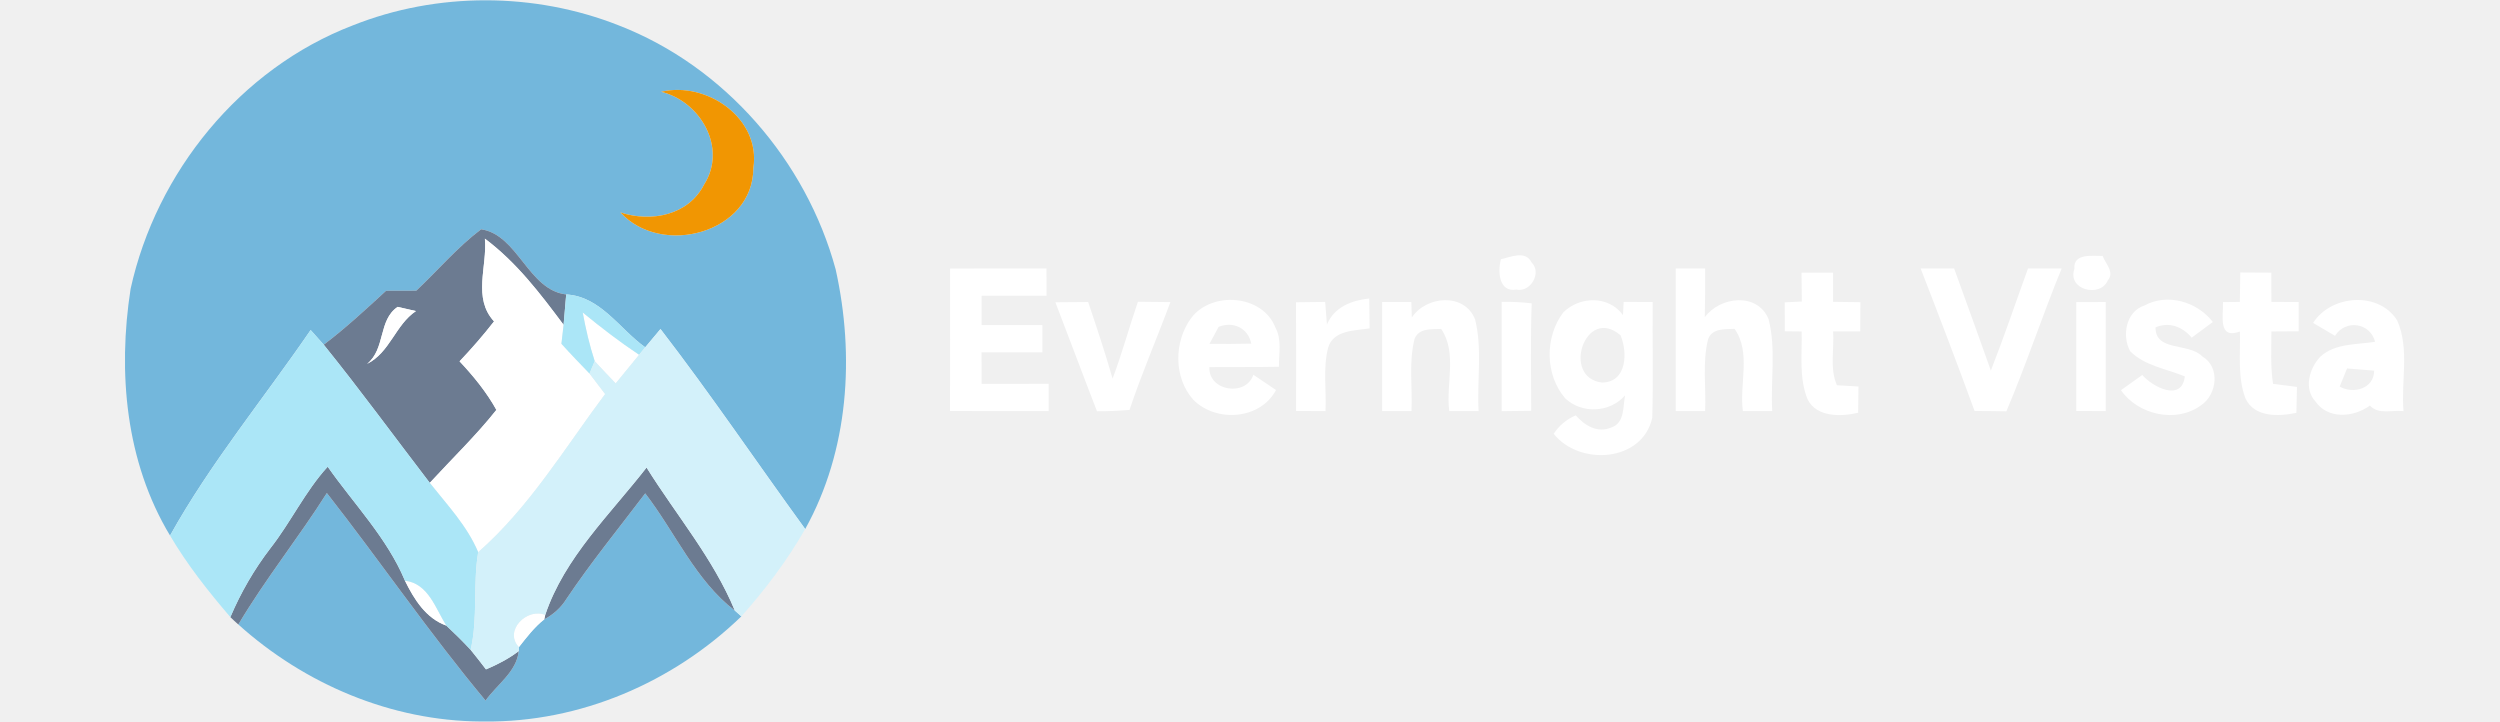
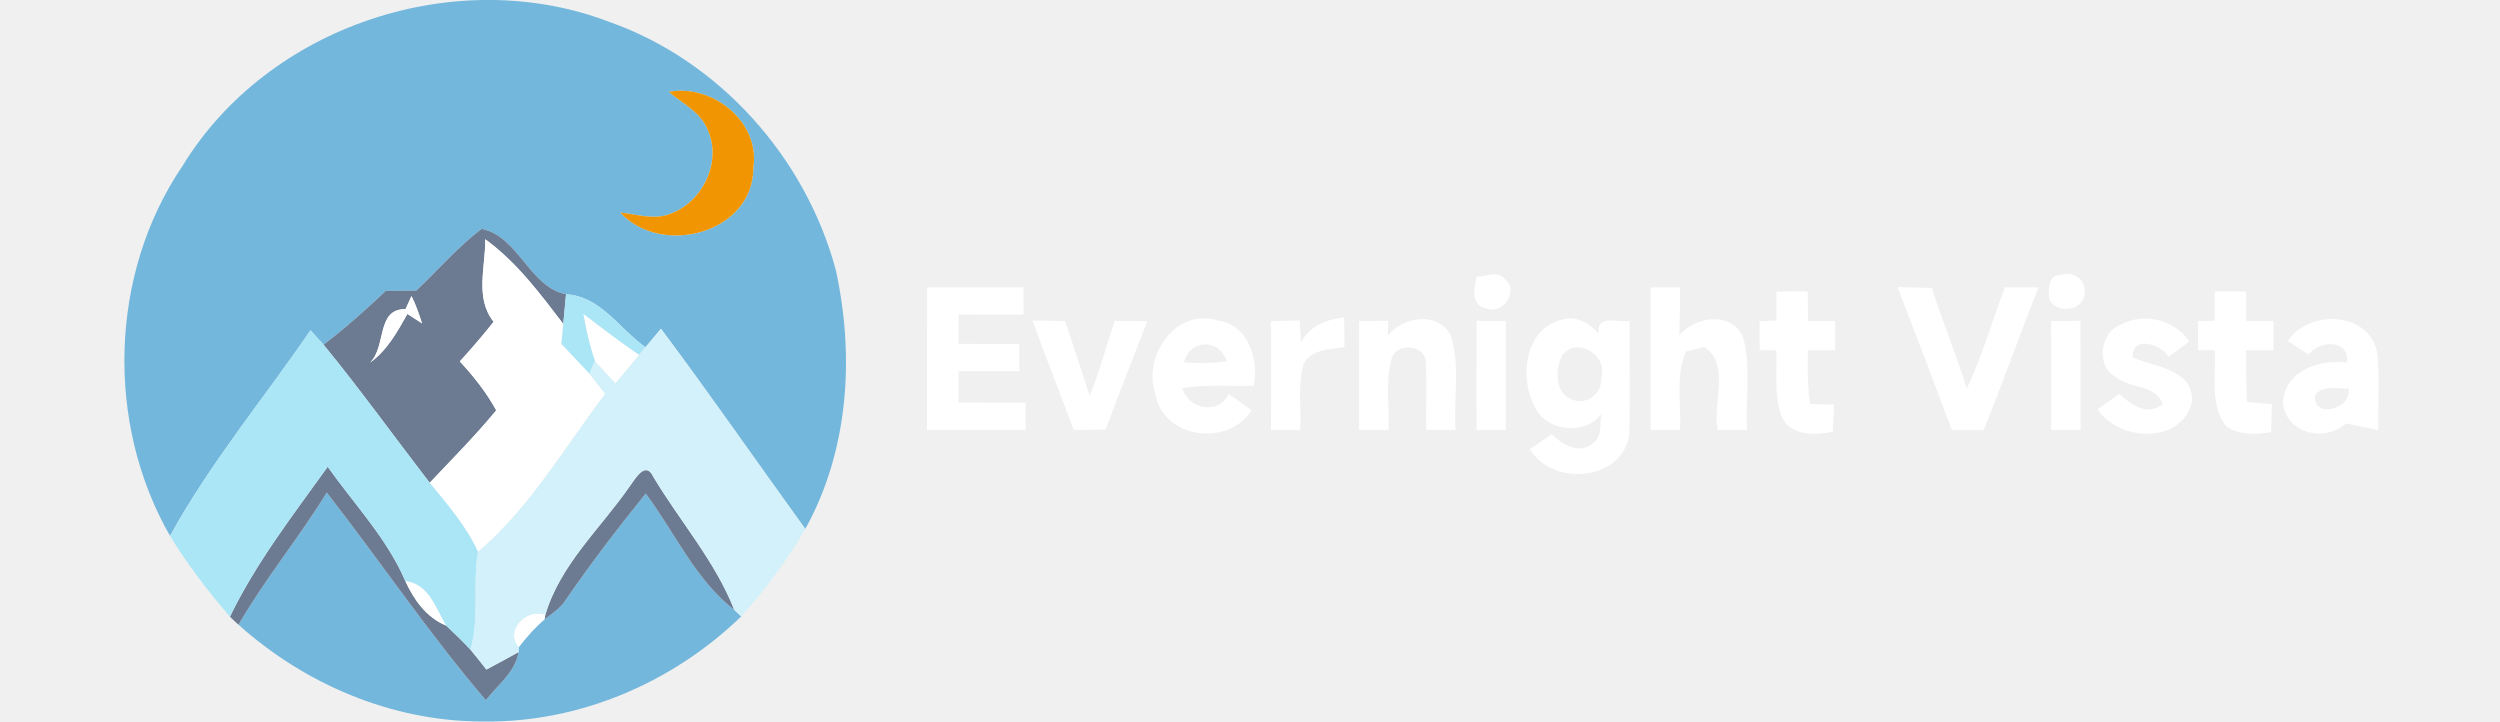
<svg xmlns="http://www.w3.org/2000/svg" width="298pt" height="86pt" viewBox="0 0 298 86" version="1.1">
  <g id="#73b7dcff">
-     <path fill="#73b7dc" opacity="1.00" d=" M 42.02 3.04 C 52.09 -0.98 63.71 -0.95 73.79 3.04 C 86.36 7.92 96.09 19.15 99.61 32.11 C 101.90 42.42 101.18 53.71 95.98 63.06 C 90.21 55.13 84.72 46.99 78.73 39.22 C 78.28 39.76 77.36 40.86 76.91 41.40 C 73.84 39.21 71.59 35.33 67.49 35.10 C 62.95 34.57 61.76 28.00 57.35 27.33 C 54.51 29.48 52.20 32.22 49.62 34.65 C 48.42 34.65 47.22 34.66 46.02 34.66 C 43.61 36.88 41.20 39.11 38.59 41.09 C 38.20 40.66 37.42 39.78 37.03 39.34 C 31.44 47.50 25.09 55.18 20.27 63.84 C 14.97 55.04 14.02 44.40 15.57 34.42 C 18.63 20.52 28.65 8.18 42.02 3.04 M 78.81 10.94 C 83.50 12.08 86.70 17.64 83.94 21.98 C 82.06 25.68 77.62 26.53 73.95 25.32 C 78.88 30.70 89.78 27.76 89.80 20.03 C 90.71 14.09 84.23 9.66 78.81 10.94 Z" />
-     <path fill="#73b7dc" opacity="1.00" d=" M 28.41 74.44 C 31.63 69.02 35.59 64.09 38.96 58.77 C 45.36 66.95 51.22 75.53 57.88 83.51 C 59.22 81.61 61.60 80.06 61.83 77.61 L 61.85 77.14 C 62.77 75.97 63.69 74.76 64.87 73.83 C 65.94 73.26 66.86 72.45 67.50 71.42 C 70.42 67.06 73.74 62.99 76.91 58.81 C 80.48 63.44 82.90 69.19 87.59 72.78 C 87.79 72.95 88.17 73.29 88.37 73.47 C 80.22 81.35 69.13 86.13 57.73 86.00 L 57.32 86.00 C 46.64 85.94 36.31 81.55 28.41 74.44 Z" />
+     <path fill="#73b7dc" opacity="1.00" d=" M 21.75 19.79 C 31.95 3.06 54.38 -4.37 72.63 2.61 C 85.77 7.24 96.02 18.78 99.62 32.16 C 101.89 42.45 101.17 53.72 95.99 63.05 C 90.24 55.11 84.67 47.05 78.79 39.19 C 78.17 39.92 77.55 40.65 76.94 41.39 C 73.83 39.21 71.60 35.30 67.47 35.08 C 63.10 34.22 61.83 28.18 57.40 27.28 C 54.56 29.46 52.21 32.20 49.61 34.65 C 48.40 34.66 47.20 34.66 45.99 34.67 C 43.62 36.92 41.17 39.10 38.57 41.09 C 38.18 40.66 37.40 39.80 37.01 39.37 C 31.43 47.53 25.04 55.19 20.27 63.88 C 12.56 50.46 13.03 32.63 21.75 19.79 M 79.74 10.95 C 81.36 12.36 83.52 13.34 84.35 15.46 C 86.13 19.37 83.67 24.25 79.68 25.57 C 77.80 26.21 75.83 25.53 73.94 25.34 C 78.91 30.71 89.85 27.75 89.80 19.96 C 90.62 14.49 84.90 9.98 79.74 10.95 Z" />
+     <path fill="#73b7dc" opacity="1.00" d=" M 28.43 74.47 C 31.59 68.99 35.65 64.10 38.95 58.71 C 45.33 66.91 51.15 75.55 57.91 83.46 C 59.31 81.66 61.43 80.11 61.81 77.73 L 61.83 77.14 C 62.75 75.95 63.74 74.81 64.89 73.84 C 65.82 73.14 66.84 72.48 67.47 71.46 C 70.45 67.12 73.66 62.93 76.97 58.83 C 80.44 63.47 82.88 69.10 87.53 72.71 C 87.74 72.90 88.15 73.28 88.36 73.47 C 80.22 81.35 69.13 86.13 57.74 86.00 L 57.28 86.00 C 46.62 85.94 36.33 81.54 28.43 74.47 Z" />
  </g>
  <g id="#f19602ff">
-     <path fill="#f19602" opacity="1.00" d=" M 78.81 10.94 C 84.23 9.66 90.71 14.09 89.80 20.03 C 89.78 27.76 78.88 30.70 73.95 25.32 C 77.62 26.53 82.06 25.68 83.94 21.98 C 86.70 17.64 83.50 12.08 78.81 10.94 Z" />
+     <path fill="#f19602" opacity="1.00" d=" M 79.74 10.95 C 84.90 9.98 90.62 14.49 89.80 19.96 C 89.85 27.75 78.91 30.71 73.94 25.34 C 75.83 25.53 77.80 26.21 79.68 25.57 C 83.67 24.25 86.13 19.37 84.35 15.46 C 83.52 13.34 81.36 12.36 79.74 10.95 Z" />
  </g>
  <g id="#6c7b91ff">
-     <path fill="#6c7b91" opacity="1.00" d=" M 57.35 27.33 C 61.76 28.00 62.95 34.57 67.49 35.10 C 67.41 36.00 67.26 37.81 67.18 38.72 C 64.38 34.97 61.58 31.28 57.80 28.45 C 58.10 31.79 56.31 35.51 58.89 38.31 C 57.60 39.97 56.22 41.55 54.78 43.07 C 56.44 44.84 57.99 46.73 59.17 48.86 C 56.73 51.94 53.88 54.67 51.23 57.56 C 47.02 52.07 42.94 46.48 38.59 41.09 C 41.20 39.11 43.61 36.88 46.02 34.66 C 47.22 34.66 48.42 34.65 49.62 34.65 C 52.20 32.22 54.51 29.48 57.35 27.33 M 47.40 36.58 C 45.06 38.16 45.98 41.58 43.75 43.38 C 46.50 42.00 47.12 38.73 49.58 37.08 C 48.85 36.92 48.13 36.75 47.40 36.58 Z" />
-     <path fill="#6c7b91" opacity="1.00" d=" M 64.99 73.30 C 67.28 66.47 72.74 61.30 77.07 55.73 C 80.60 61.39 85.02 66.57 87.59 72.78 C 82.90 69.19 80.48 63.44 76.91 58.81 C 73.74 62.99 70.42 67.06 67.50 71.42 C 66.86 72.45 65.94 73.26 64.87 73.83 L 64.99 73.30 Z" />
-     <path fill="#6c7b91" opacity="1.00" d=" M 32.24 65.34 C 34.68 62.22 36.38 58.57 39.06 55.63 C 42.20 60.10 46.14 64.12 48.27 69.22 C 49.35 71.42 50.77 73.71 53.20 74.57 C 54.20 75.50 55.17 76.46 56.10 77.46 C 56.72 78.23 57.33 79.00 57.93 79.79 C 59.31 79.21 60.64 78.52 61.83 77.61 C 61.60 80.06 59.22 81.61 57.88 83.51 C 51.22 75.53 45.36 66.95 38.96 58.77 C 35.59 64.09 31.63 69.02 28.41 74.44 C 28.08 74.16 27.77 73.86 27.46 73.56 C 28.70 70.63 30.30 67.87 32.24 65.34 Z" />
+     <path fill="#6c7b91" opacity="1.00" d=" M 57.40 27.28 C 61.83 28.18 63.10 34.22 67.47 35.08 C 67.39 35.96 67.22 37.73 67.14 38.61 C 64.34 34.96 61.61 31.26 57.84 28.52 C 57.89 31.83 56.57 35.49 58.84 38.36 C 57.56 39.98 56.20 41.55 54.81 43.08 C 56.46 44.86 57.98 46.77 59.15 48.91 C 56.66 51.94 53.90 54.71 51.22 57.55 C 47.00 52.07 42.96 46.45 38.57 41.09 C 41.17 39.10 43.62 36.92 45.99 34.67 C 47.20 34.66 48.40 34.66 49.61 34.65 C 52.21 32.20 54.56 29.46 57.40 27.28 M 48.34 36.85 C 44.81 36.80 46.10 41.33 44.09 43.24 C 46.14 41.78 47.36 39.56 48.56 37.42 L 50.31 38.55 C 49.95 37.45 49.58 36.34 49.05 35.29 L 48.34 36.85 Z" />
+     <path fill="#6c7b91" opacity="1.00" d=" M 75.09 57.93 C 75.77 56.98 76.98 54.89 77.89 56.86 C 81.07 62.17 85.25 66.90 87.53 72.71 C 82.88 69.10 80.44 63.47 76.97 58.83 C 73.66 62.93 70.45 67.12 67.47 71.46 C 66.84 72.48 65.82 73.14 64.89 73.84 L 65.00 73.30 C 66.77 67.28 71.62 62.96 75.09 57.93 Z" />
+     <path fill="#6c7b91" opacity="1.00" d=" M 27.41 73.51 C 30.51 67.09 34.92 61.41 39.06 55.64 C 42.23 60.11 46.12 64.16 48.31 69.25 C 49.33 71.49 50.83 73.60 53.18 74.57 C 54.18 75.50 55.16 76.46 56.09 77.45 C 56.73 78.23 57.36 79.01 57.98 79.81 C 59.26 79.13 60.54 78.43 61.81 77.73 C 61.43 80.11 59.31 81.66 57.91 83.46 C 51.15 75.55 45.33 66.91 38.95 58.71 C 35.65 64.10 31.59 68.99 28.43 74.47 C 28.08 74.16 27.74 73.84 27.41 73.51 Z" />
  </g>
  <g id="#ffffffff">
-     <path fill="#ffffff" opacity="1.00" d=" M 57.80 28.45 C 61.58 31.28 64.38 34.97 67.18 38.72 C 67.11 39.28 66.99 40.41 66.92 40.98 C 68.01 42.19 69.14 43.35 70.27 44.53 C 70.89 45.34 71.51 46.16 72.13 46.97 C 67.32 53.41 63.08 60.49 57.00 65.82 C 55.68 62.68 53.31 60.19 51.23 57.56 C 53.88 54.67 56.73 51.94 59.17 48.86 C 57.99 46.73 56.44 44.84 54.78 43.07 C 56.22 41.55 57.60 39.97 58.89 38.31 C 56.31 35.51 58.10 31.79 57.80 28.45 Z" />
-     <path fill="#ffffff" opacity="1.00" d=" M 178.91 30.90 C 180.09 30.64 181.83 29.81 182.57 31.29 C 183.82 32.52 182.43 34.88 180.76 34.52 C 178.64 34.87 178.52 32.34 178.91 30.90 Z" />
-     <path fill="#ffffff" opacity="1.00" d=" M 247.27 32.05 C 247.10 30.14 249.45 30.53 250.63 30.51 C 250.97 31.41 252.09 32.46 251.25 33.42 C 250.36 35.53 246.38 34.56 247.27 32.05 Z" />
-     <path fill="#ffffff" opacity="1.00" d=" M 113.25 32.01 C 117.08 31.99 120.91 32.01 124.74 32.00 C 124.74 32.81 124.75 34.44 124.75 35.25 C 122.17 35.25 119.59 35.25 117.01 35.25 C 117.00 36.42 117.00 37.59 117.01 38.75 C 119.42 38.75 121.84 38.75 124.25 38.75 C 124.25 39.56 124.25 41.18 124.25 42.00 C 121.83 42.00 119.41 42.00 117.00 42.00 C 117.00 43.25 117.00 44.50 117.01 45.76 C 119.67 45.75 122.33 45.75 125.00 45.75 C 125.00 46.56 125.00 48.19 125.00 49.00 C 121.08 49.00 117.16 49.01 113.24 48.99 C 113.26 43.33 113.25 37.67 113.25 32.01 Z" />
-     <path fill="#ffffff" opacity="1.00" d=" M 199.75 32.00 C 200.63 32.00 202.38 32.00 203.25 32.00 C 203.26 33.94 203.26 35.88 203.21 37.81 C 205.04 35.33 209.47 34.82 210.81 38.03 C 211.73 41.59 211.04 45.35 211.25 49.00 C 210.38 49.00 208.63 49.00 207.75 49.00 C 207.31 45.78 208.76 42.02 206.76 39.20 C 205.61 39.26 204.07 39.10 203.60 40.45 C 202.91 43.24 203.38 46.15 203.25 49.00 C 202.38 49.00 200.63 49.00 199.75 49.00 C 199.75 43.33 199.75 37.67 199.75 32.00 Z" />
-     <path fill="#ffffff" opacity="1.00" d=" M 228.94 32.00 C 230.26 32.00 231.60 32.00 232.93 32.00 C 234.40 36.05 235.87 40.11 237.31 44.17 C 238.89 40.15 240.27 36.05 241.74 32.00 C 243.08 32.00 244.41 32.00 245.75 32.00 C 243.44 37.63 241.54 43.43 239.16 49.03 C 237.89 49.01 236.63 48.99 235.37 48.99 C 233.29 43.30 231.13 37.64 228.94 32.00 Z" />
-     <path fill="#ffffff" opacity="1.00" d=" M 267.04 32.48 C 268.27 32.49 269.51 32.50 270.74 32.50 C 270.74 33.67 270.75 34.83 270.75 35.99 C 271.56 36.00 273.19 36.00 274.00 36.00 C 274.00 36.88 274.00 38.62 274.00 39.49 C 272.91 39.50 271.83 39.51 270.75 39.51 C 270.76 41.59 270.62 43.69 270.95 45.76 C 271.66 45.85 273.09 46.03 273.80 46.12 C 273.78 46.90 273.75 48.44 273.73 49.21 C 271.63 49.65 268.70 49.78 267.65 47.47 C 266.70 44.95 267.07 42.16 267.00 39.52 C 264.33 40.48 265.04 37.65 264.98 36.01 C 265.48 36.01 266.49 35.99 266.99 35.99 C 267.00 34.82 267.02 33.65 267.04 32.48 Z" />
-     <path fill="#ffffff" opacity="1.00" d=" M 214.74 32.50 C 215.68 32.50 217.56 32.50 218.50 32.50 C 218.50 33.37 218.50 35.11 218.50 35.98 C 219.58 35.99 220.67 36.01 221.76 36.02 C 221.75 37.18 221.74 38.34 221.74 39.50 C 220.93 39.50 219.31 39.50 218.51 39.50 C 218.65 41.63 218.08 43.90 218.96 45.92 C 219.60 45.96 220.89 46.03 221.53 46.07 C 221.51 47.12 221.50 48.16 221.49 49.20 C 219.47 49.68 216.53 49.76 215.46 47.59 C 214.42 45.04 214.82 42.19 214.76 39.51 C 214.25 39.50 213.25 39.50 212.75 39.49 C 212.75 38.63 212.74 36.90 212.74 36.04 C 213.25 36.01 214.27 35.97 214.78 35.94 C 214.77 35.08 214.75 33.36 214.74 32.50 Z" />
-     <path fill="#ffffff" opacity="1.00" d=" M 47.40 36.58 C 48.13 36.75 48.85 36.92 49.58 37.08 C 47.12 38.73 46.50 42.00 43.75 43.38 C 45.98 41.58 45.06 38.16 47.40 36.58 Z" />
-     <path fill="#ffffff" opacity="1.00" d=" M 125.80 36.03 C 127.10 36.01 128.40 36.00 129.71 36.00 C 130.73 39.03 131.74 42.06 132.62 45.13 C 133.76 42.12 134.59 39.01 135.64 35.97 C 136.61 35.98 138.54 36.00 139.51 36.01 C 137.92 40.31 136.09 44.51 134.64 48.86 C 133.35 48.97 132.06 49.03 130.76 49.02 C 129.08 44.70 127.47 40.35 125.80 36.03 Z" />
-     <path fill="#ffffff" opacity="1.00" d=" M 141.99 37.91 C 144.45 34.65 150.51 35.11 152.03 39.05 C 152.82 40.48 152.43 42.16 152.45 43.72 C 149.69 43.77 146.92 43.74 144.16 43.76 C 144.03 46.65 148.54 47.31 149.40 44.67 C 150.30 45.28 151.20 45.89 152.10 46.49 C 150.23 50.03 144.98 50.40 142.25 47.66 C 139.88 45.02 139.92 40.71 141.99 37.91 M 145.26 38.96 C 144.98 39.47 144.44 40.49 144.17 40.99 C 145.83 41.00 147.49 41.00 149.15 40.96 C 148.78 39.08 146.96 38.27 145.26 38.96 Z" />
-     <path fill="#ffffff" opacity="1.00" d=" M 154.48 36.03 C 155.64 36.01 156.80 36.00 157.96 35.99 C 158.01 36.67 158.12 38.02 158.17 38.69 C 159.04 36.60 161.09 35.81 163.21 35.58 C 163.22 36.47 163.25 38.25 163.26 39.14 C 161.52 39.42 158.91 39.33 158.31 41.46 C 157.68 43.91 158.12 46.50 158.00 49.00 C 156.83 49.00 155.66 48.99 154.49 48.99 C 154.50 44.67 154.51 40.35 154.48 36.03 Z" />
-     <path fill="#ffffff" opacity="1.00" d=" M 164.75 36.00 C 165.62 36.00 167.36 36.00 168.23 36.00 C 168.24 36.46 168.28 37.38 168.29 37.84 C 170.03 35.24 174.56 34.87 175.83 38.07 C 176.72 41.62 176.04 45.37 176.25 49.00 C 175.37 49.00 173.63 49.00 172.75 49.00 C 172.33 45.78 173.73 42.06 171.79 39.21 C 170.65 39.26 169.15 39.08 168.62 40.38 C 167.90 43.19 168.38 46.13 168.25 49.00 C 167.38 49.00 165.63 49.00 164.75 49.00 C 164.75 44.67 164.75 40.33 164.75 36.00 Z" />
-     <path fill="#ffffff" opacity="1.00" d=" M 179.00 35.98 C 180.20 35.96 181.39 36.02 182.58 36.16 C 182.42 40.43 182.52 44.70 182.52 48.97 C 181.34 48.98 180.17 49.00 179.00 49.01 C 179.00 44.67 179.00 40.32 179.00 35.98 Z" />
-     <path fill="#ffffff" opacity="1.00" d=" M 186.34 37.24 C 188.31 35.29 191.75 35.21 193.46 37.56 C 193.48 37.17 193.52 36.39 193.54 35.99 C 194.40 36.00 196.13 36.00 197.00 36.00 C 196.96 40.60 197.08 45.20 196.95 49.79 C 195.79 55.09 188.28 55.58 185.20 51.71 C 185.85 50.72 186.72 49.99 187.83 49.51 C 188.88 50.71 190.42 51.67 192.06 50.96 C 193.69 50.42 193.44 48.47 193.71 47.13 C 191.91 49.19 188.58 49.37 186.58 47.49 C 184.15 44.67 184.12 40.19 186.34 37.24 M 190.96 45.60 C 193.94 45.57 194.03 42.02 193.17 39.97 C 188.98 36.36 186.07 45.02 190.96 45.60 Z" />
-     <path fill="#ffffff" opacity="1.00" d=" M 247.49 36.01 C 248.66 36.01 249.83 36.00 251.00 36.00 C 251.00 40.33 251.00 44.67 251.00 49.00 C 249.83 49.00 248.66 48.99 247.49 48.99 C 247.50 44.66 247.50 40.34 247.49 36.01 Z" />
-     <path fill="#ffffff" opacity="1.00" d=" M 255.61 36.42 C 258.37 34.91 261.90 35.96 263.77 38.38 C 262.93 39.00 262.09 39.63 261.25 40.25 C 260.15 38.94 258.58 38.33 256.94 39.02 C 256.89 41.95 260.93 40.82 262.52 42.49 C 264.68 43.76 264.28 47.04 262.35 48.32 C 259.41 50.48 254.86 49.46 252.82 46.51 C 253.46 46.05 254.72 45.15 255.36 44.70 C 256.57 46.11 260.08 47.96 260.43 44.87 C 258.23 43.95 255.65 43.62 253.91 41.86 C 252.91 40.02 253.41 37.13 255.61 36.42 Z" />
-     <path fill="#ffffff" opacity="1.00" d=" M 275.72 38.49 C 277.88 35.11 283.58 34.70 285.75 38.21 C 287.24 41.59 286.19 45.43 286.50 49.01 C 285.16 48.84 283.53 49.47 282.49 48.34 C 280.55 49.77 277.49 50.01 275.99 47.84 C 274.58 46.32 275.28 43.89 276.57 42.53 C 278.32 40.90 280.90 41.10 283.11 40.74 C 282.54 38.48 279.60 38.02 278.33 40.03 C 277.45 39.52 276.58 39.01 275.72 38.49 M 278.89 46.08 C 280.52 47.01 282.99 46.34 283.00 44.18 C 282.19 44.12 280.58 43.99 279.77 43.92 C 279.55 44.46 279.11 45.54 278.89 46.08 Z" />
-     <path fill="#ffffff" opacity="1.00" d=" M 69.46 37.25 C 71.63 39.03 73.85 40.74 76.18 42.29 C 75.26 43.43 74.32 44.56 73.39 45.70 C 72.55 44.82 71.71 43.94 70.89 43.05 C 70.27 41.15 69.82 39.21 69.46 37.25 Z" />
-     <path fill="#ffffff" opacity="1.00" d=" M 48.27 69.22 C 51.06 69.54 51.92 72.54 53.20 74.57 C 50.77 73.71 49.35 71.42 48.27 69.22 Z" />
-     <path fill="#ffffff" opacity="1.00" d=" M 61.85 77.14 C 60.02 75.18 62.81 72.41 64.99 73.30 L 64.87 73.83 C 63.69 74.76 62.77 75.97 61.85 77.14 Z" />
+     <path fill="#ffffff" opacity="1.00" d=" M 57.84 28.52 C 61.61 31.26 64.34 34.96 67.14 38.61 C 67.09 39.20 66.97 40.40 66.92 40.99 C 68.03 42.17 69.15 43.34 70.26 44.54 C 70.88 45.34 71.51 46.15 72.14 46.95 C 67.29 53.36 63.15 60.53 56.98 65.78 C 55.58 62.70 53.33 60.15 51.22 57.55 C 53.90 54.71 56.66 51.94 59.15 48.91 C 57.98 46.77 56.46 44.86 54.81 43.08 C 56.20 41.55 57.56 39.98 58.84 38.36 C 56.57 35.49 57.89 31.83 57.84 28.52 Z" />
+     <path fill="#ffffff" opacity="1.00" d=" M 176.03 32.98 C 177.10 32.98 178.59 32.18 179.40 33.28 C 181.10 34.74 179.12 37.62 177.08 36.72 C 175.25 36.41 175.74 34.22 176.03 32.98 Z" />
+     <path fill="#ffffff" opacity="1.00" d=" M 245.59 32.79 C 247.09 32.23 248.79 33.38 248.46 35.06 C 248.30 37.12 245.03 37.47 244.28 35.64 C 244.15 34.62 244.10 32.74 245.59 32.79 Z" />
+     <path fill="#ffffff" opacity="1.00" d=" M 110.49 34.26 C 114.32 34.24 118.15 34.26 121.99 34.25 C 121.99 35.06 122.00 36.68 122.01 37.50 C 119.43 37.50 116.84 37.51 114.26 37.49 C 114.25 38.66 114.25 39.82 114.24 40.99 C 116.66 41.00 119.08 41.00 121.50 41.00 C 121.50 41.81 121.50 43.44 121.50 44.25 C 119.08 44.25 116.67 44.25 114.26 44.25 C 114.25 45.50 114.25 46.74 114.25 47.99 C 116.91 48.00 119.58 48.00 122.25 48.00 C 122.25 48.81 122.25 50.44 122.25 51.25 C 118.33 51.25 114.42 51.25 110.50 51.25 C 110.49 45.59 110.51 39.93 110.49 34.26 Z" />
+     <path fill="#ffffff" opacity="1.00" d=" M 211.75 34.76 C 212.99 34.75 214.24 34.75 215.49 34.74 C 215.49 35.91 215.50 37.08 215.51 38.25 C 216.32 38.25 217.94 38.25 218.75 38.26 C 218.75 39.42 218.75 40.58 218.75 41.75 C 217.94 41.75 216.32 41.75 215.51 41.75 C 215.46 43.89 215.43 46.04 215.76 48.16 C 216.47 48.18 217.90 48.21 218.61 48.23 C 218.56 49.30 218.52 50.38 218.48 51.46 C 216.38 51.91 213.37 51.99 212.37 49.64 C 211.45 47.13 211.83 44.38 211.74 41.76 C 211.24 41.75 210.25 41.74 209.75 41.74 C 209.75 40.88 209.74 39.16 209.74 38.30 C 210.24 38.28 211.25 38.23 211.75 38.21 C 211.75 37.06 211.75 35.91 211.75 34.76 Z" />
+     <path fill="#ffffff" opacity="1.00" d=" M 226.19 34.22 C 227.55 34.26 228.92 34.27 230.28 34.33 C 231.54 38.37 233.20 42.27 234.44 46.32 C 236.28 42.43 237.47 38.28 238.98 34.25 C 240.31 34.25 241.64 34.25 242.98 34.26 C 240.76 39.91 238.72 45.64 236.45 51.27 C 235.51 51.27 233.61 51.27 232.67 51.26 C 230.52 45.58 228.38 39.89 226.19 34.22 Z" />
+     <path fill="#ffffff" opacity="1.00" d=" M 196.75 34.26 C 197.63 34.26 199.39 34.26 200.27 34.26 C 200.25 36.16 200.25 38.07 200.16 39.98 C 202.10 37.72 206.31 37.05 207.76 40.15 C 208.77 43.75 208.03 47.56 208.25 51.25 C 207.37 51.25 205.63 51.25 204.75 51.25 C 204.08 48.09 206.32 43.40 203.14 41.36 C 202.60 41.49 201.52 41.77 200.97 41.91 C 199.67 44.84 200.45 48.15 200.25 51.25 C 199.38 51.25 197.63 51.25 196.75 51.25 C 196.74 45.58 196.75 39.92 196.75 34.26 Z" />
+     <path fill="#ffffff" opacity="1.00" d=" M 264.00 34.75 C 264.94 34.75 266.81 34.75 267.74 34.75 C 267.74 35.92 267.75 37.08 267.76 38.25 C 268.57 38.25 270.18 38.25 270.99 38.25 C 270.99 39.41 270.99 40.58 271.00 41.75 C 270.19 41.75 268.56 41.75 267.75 41.75 C 267.71 43.81 267.76 45.87 267.84 47.92 C 268.58 47.99 270.07 48.11 270.81 48.18 C 270.77 49.29 270.74 50.40 270.71 51.52 C 268.88 51.77 266.85 51.95 265.30 50.74 C 263.38 48.18 264.19 44.73 263.99 41.76 C 263.50 41.76 262.50 41.74 262.00 41.74 C 262.00 40.58 262.00 39.42 262.00 38.26 C 262.50 38.26 263.50 38.25 264.00 38.24 C 264.00 37.37 264.00 35.62 264.00 34.75 Z" />
+     <path fill="#ffffff" opacity="1.00" d=" M 48.34 36.85 L 49.05 35.29 C 49.58 36.34 49.95 37.45 50.31 38.55 L 48.56 37.42 C 47.36 39.56 46.14 41.78 44.09 43.24 C 46.10 41.33 44.81 36.80 48.34 36.85 Z" />
+     <path fill="#ffffff" opacity="1.00" d=" M 69.53 37.40 C 71.71 39.08 73.91 40.75 76.19 42.30 C 75.25 43.44 74.31 44.58 73.36 45.71 C 72.54 44.82 71.72 43.95 70.92 43.04 C 70.29 41.20 69.86 39.31 69.53 37.40 Z" />
+     <path fill="#ffffff" opacity="1.00" d=" M 123.07 38.21 C 124.36 38.23 125.65 38.25 126.95 38.26 C 127.98 41.22 128.89 44.21 129.88 47.18 C 131.09 44.27 131.87 41.22 132.87 38.24 C 134.16 38.25 135.46 38.27 136.76 38.29 C 135.11 42.61 133.36 46.88 131.79 51.22 C 130.52 51.23 129.24 51.24 127.97 51.24 C 126.39 46.88 124.64 42.58 123.07 38.21 Z" />
+     <path fill="#ffffff" opacity="1.00" d=" M 137.71 46.97 C 136.19 42.43 140.15 36.62 145.20 38.21 C 148.84 38.73 150.04 42.84 149.45 46.00 C 146.61 46.04 143.75 45.81 140.93 46.26 C 141.61 48.77 145.25 49.53 146.45 46.95 C 147.37 47.58 148.29 48.24 149.18 48.91 C 146.41 53.31 138.63 52.30 137.71 46.97 M 141.13 43.22 C 142.83 43.27 144.55 43.37 146.23 43.04 C 145.36 40.31 141.77 40.41 141.13 43.22 Z" />
+     <path fill="#ffffff" opacity="1.00" d=" M 151.49 38.28 C 152.63 38.25 153.77 38.23 154.91 38.20 C 154.96 38.85 155.05 40.15 155.09 40.80 C 156.16 38.83 158.10 38.06 160.23 37.84 C 160.24 38.72 160.25 40.49 160.26 41.37 C 158.57 41.67 156.42 41.59 155.42 43.29 C 154.66 45.87 155.11 48.60 155.00 51.25 C 154.13 51.25 152.38 51.25 151.50 51.25 C 151.49 46.92 151.51 42.60 151.49 38.28 Z" />
+     <path fill="#ffffff" opacity="1.00" d=" M 162.01 38.25 C 162.88 38.24 164.61 38.24 165.48 38.24 C 165.47 38.68 165.44 39.56 165.43 40.00 C 167.26 37.69 171.50 37.07 172.96 40.04 C 174.06 43.66 173.27 47.53 173.50 51.25 C 172.62 51.25 170.87 51.25 170.00 51.25 C 169.96 48.49 170.09 45.73 169.95 42.98 C 169.60 40.94 166.31 40.88 165.86 42.83 C 165.11 45.56 165.65 48.45 165.50 51.25 C 164.63 51.25 162.88 51.25 162.00 51.25 C 162.00 46.91 161.99 42.58 162.01 38.25 Z" />
+     <path fill="#ffffff" opacity="1.00" d=" M 176.01 38.24 C 177.17 38.25 178.34 38.25 179.51 38.27 C 179.49 42.59 179.51 46.92 179.49 51.25 C 178.62 51.25 176.88 51.25 176.00 51.25 C 176.00 46.91 175.99 42.58 176.01 38.24 Z" />
+     <path fill="#ffffff" opacity="1.00" d=" M 186.16 38.13 C 187.84 37.53 189.48 38.55 190.56 39.77 C 190.25 37.41 192.83 38.47 194.25 38.24 C 194.19 42.82 194.36 47.40 194.19 51.98 C 193.17 57.41 185.03 57.98 182.36 53.55 C 183.23 52.94 184.10 52.34 184.98 51.75 C 186.18 53.02 188.40 54.26 189.93 52.78 C 191.05 52.03 190.61 50.46 190.92 49.33 C 188.82 52.05 184.00 51.42 182.79 48.16 C 181.10 44.76 181.89 39.07 186.16 38.13 M 186.28 42.25 C 185.35 43.91 185.27 46.91 187.45 47.65 C 189.18 48.33 190.99 46.86 190.86 45.05 C 191.71 42.44 188.18 40.09 186.28 42.25 Z" />
+     <path fill="#ffffff" opacity="1.00" d=" M 244.49 38.26 C 245.66 38.25 246.82 38.25 247.99 38.24 C 248.01 42.58 248.00 46.91 248.00 51.25 C 247.12 51.25 245.38 51.25 244.50 51.25 C 244.49 46.92 244.50 42.59 244.49 38.26 Z" />
+     <path fill="#ffffff" opacity="1.00" d=" M 252.78 38.71 C 255.52 37.18 259.21 38.12 260.97 40.70 C 260.35 41.16 259.12 42.08 258.50 42.54 C 257.60 40.99 254.06 39.92 254.23 42.61 C 256.89 43.79 261.49 43.97 261.28 47.91 C 260.05 52.99 252.55 52.66 250.04 48.78 C 250.89 48.17 251.75 47.57 252.61 46.97 C 254.04 48.20 255.91 49.67 257.81 48.16 C 256.97 45.79 253.81 46.36 252.13 44.89 C 249.80 43.65 250.35 39.57 252.78 38.71 Z" />
+     <path fill="#ffffff" opacity="1.00" d=" M 272.69 40.65 C 275.24 36.82 282.43 37.11 283.38 42.08 C 283.65 45.13 283.44 48.20 283.50 51.27 C 282.53 51.07 280.59 50.67 279.62 50.47 C 277.11 52.79 272.48 51.66 272.13 48.03 C 272.29 44.18 276.49 42.79 279.76 43.23 C 280.09 40.37 276.43 40.56 275.18 42.26 C 274.56 41.86 273.31 41.06 272.69 40.65 M 275.97 47.09 C 275.61 50.02 280.39 48.78 279.96 46.32 C 278.59 46.37 276.96 45.82 275.97 47.09 Z" />
+     <path fill="#ffffff" opacity="1.00" d=" M 48.31 69.25 C 51.10 69.56 51.97 72.50 53.18 74.57 C 50.83 73.60 49.33 71.49 48.31 69.25 Z" />
+     <path fill="#ffffff" opacity="1.00" d=" M 61.83 77.14 C 60.08 75.14 62.82 72.43 65.00 73.30 L 64.89 73.84 C 63.74 74.81 62.75 75.95 61.83 77.14 Z" />
  </g>
  <g id="#abe6f7ff">
-     <path fill="#abe6f7" opacity="1.00" d=" M 67.49 35.10 C 71.59 35.33 73.84 39.21 76.91 41.40 C 76.73 41.62 76.37 42.07 76.18 42.29 C 73.85 40.74 71.63 39.03 69.46 37.25 C 69.82 39.21 70.27 41.15 70.89 43.05 C 70.73 43.42 70.42 44.16 70.27 44.53 C 69.14 43.35 68.01 42.19 66.92 40.98 C 66.99 40.41 67.11 39.28 67.18 38.72 C 67.26 37.81 67.41 36.00 67.49 35.10 Z" />
-     <path fill="#abe6f7" opacity="1.00" d=" M 20.27 63.84 C 25.09 55.18 31.44 47.50 37.03 39.34 C 37.42 39.78 38.20 40.66 38.59 41.09 C 42.94 46.48 47.02 52.07 51.23 57.56 C 53.31 60.19 55.68 62.68 57.00 65.82 C 56.35 69.67 56.99 73.63 56.10 77.46 C 55.17 76.46 54.20 75.50 53.20 74.57 C 51.92 72.54 51.06 69.54 48.27 69.22 C 46.14 64.12 42.20 60.10 39.06 55.63 C 36.38 58.57 34.68 62.22 32.24 65.34 C 30.30 67.87 28.70 70.63 27.46 73.56 C 24.83 70.50 22.32 67.32 20.27 63.84 Z" />
+     <path fill="#abe6f7" opacity="1.00" d=" M 67.47 35.08 C 71.60 35.30 73.83 39.21 76.94 41.39 C 76.75 41.62 76.37 42.07 76.19 42.30 C 73.91 40.75 71.71 39.08 69.53 37.40 C 69.86 39.31 70.29 41.20 70.92 43.04 C 70.75 43.42 70.42 44.16 70.26 44.54 C 69.15 43.34 68.03 42.17 66.92 40.99 C 66.97 40.40 67.09 39.20 67.14 38.61 C 67.22 37.73 67.39 35.96 67.47 35.08 Z" />
+     <path fill="#abe6f7" opacity="1.00" d=" M 20.27 63.88 C 25.04 55.19 31.43 47.53 37.01 39.37 C 37.40 39.80 38.18 40.66 38.57 41.09 C 42.96 46.45 47.00 52.07 51.22 57.55 C 53.33 60.15 55.58 62.70 56.98 65.78 C 56.31 69.65 57.18 73.63 56.09 77.45 C 55.16 76.46 54.18 75.50 53.18 74.57 C 51.97 72.50 51.10 69.56 48.31 69.25 C 46.12 64.16 42.23 60.11 39.06 55.64 C 34.92 61.41 30.51 67.09 27.41 73.51 C 24.80 70.48 22.34 67.30 20.27 63.88 Z" />
  </g>
  <g id="#d3f1faff">
-     <path fill="#d3f1fa" opacity="1.00" d=" M 78.73 39.22 C 84.72 46.99 90.21 55.13 95.98 63.06 C 93.84 66.80 91.23 70.26 88.37 73.47 C 88.17 73.29 87.79 72.95 87.59 72.78 C 85.02 66.57 80.60 61.39 77.07 55.73 C 72.74 61.30 67.28 66.47 64.99 73.30 C 62.81 72.41 60.02 75.18 61.85 77.14 L 61.83 77.61 C 60.64 78.52 59.31 79.21 57.93 79.79 C 57.33 79.00 56.72 78.23 56.10 77.46 C 56.99 73.63 56.35 69.67 57.00 65.82 C 63.08 60.49 67.32 53.41 72.13 46.97 C 71.51 46.16 70.89 45.34 70.27 44.53 C 70.42 44.16 70.73 43.42 70.89 43.05 C 71.71 43.94 72.55 44.82 73.39 45.70 C 74.32 44.56 75.26 43.43 76.18 42.29 C 76.37 42.07 76.73 41.62 76.91 41.40 C 77.36 40.86 78.28 39.76 78.73 39.22 Z" />
+     <path fill="#d3f1fa" opacity="1.00" d=" M 76.94 41.39 C 77.55 40.65 78.17 39.92 78.79 39.19 C 84.67 47.05 90.24 55.11 95.99 63.05 C 93.84 66.79 91.23 70.26 88.36 73.47 C 88.15 73.28 87.74 72.90 87.53 72.71 C 85.25 66.90 81.07 62.17 77.89 56.86 C 76.98 54.89 75.77 56.98 75.09 57.93 C 71.62 62.96 66.77 67.28 65.00 73.30 C 62.82 72.43 60.08 75.14 61.83 77.14 L 61.81 77.73 C 60.54 78.43 59.26 79.13 57.98 79.81 C 57.36 79.01 56.73 78.23 56.09 77.45 C 57.18 73.63 56.31 69.65 56.98 65.78 C 63.15 60.53 67.29 53.36 72.14 46.95 C 71.51 46.15 70.88 45.34 70.26 44.54 C 70.42 44.16 70.75 43.42 70.92 43.04 C 71.72 43.95 72.54 44.82 73.36 45.71 C 74.31 44.58 75.25 43.44 76.19 42.30 C 76.37 42.07 76.75 41.62 76.94 41.39 Z" />
  </g>
</svg>
